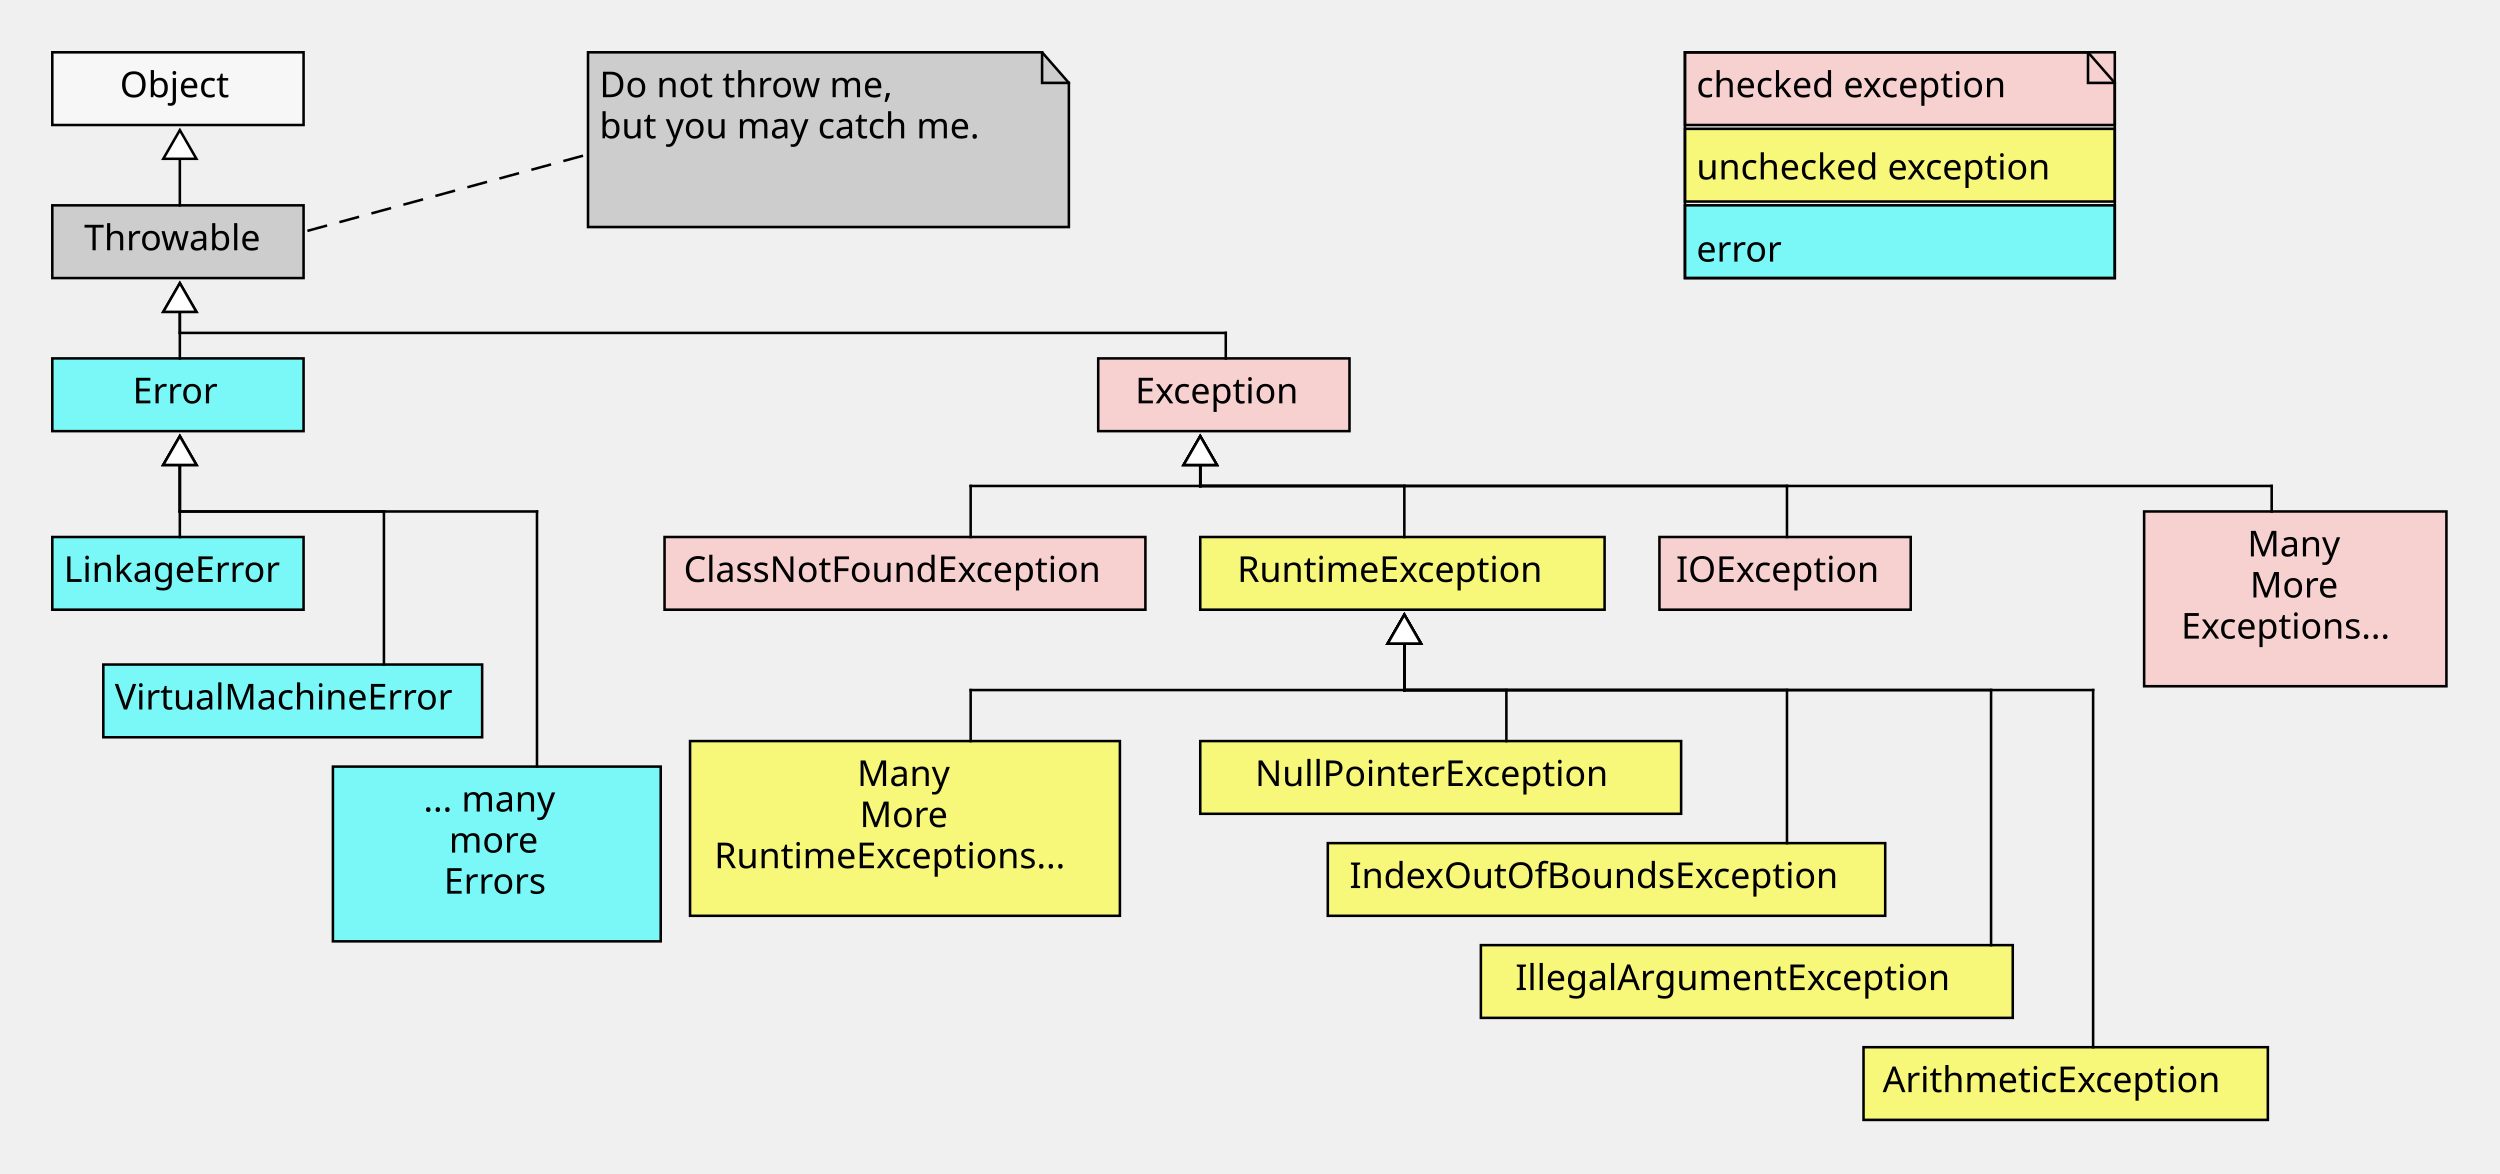
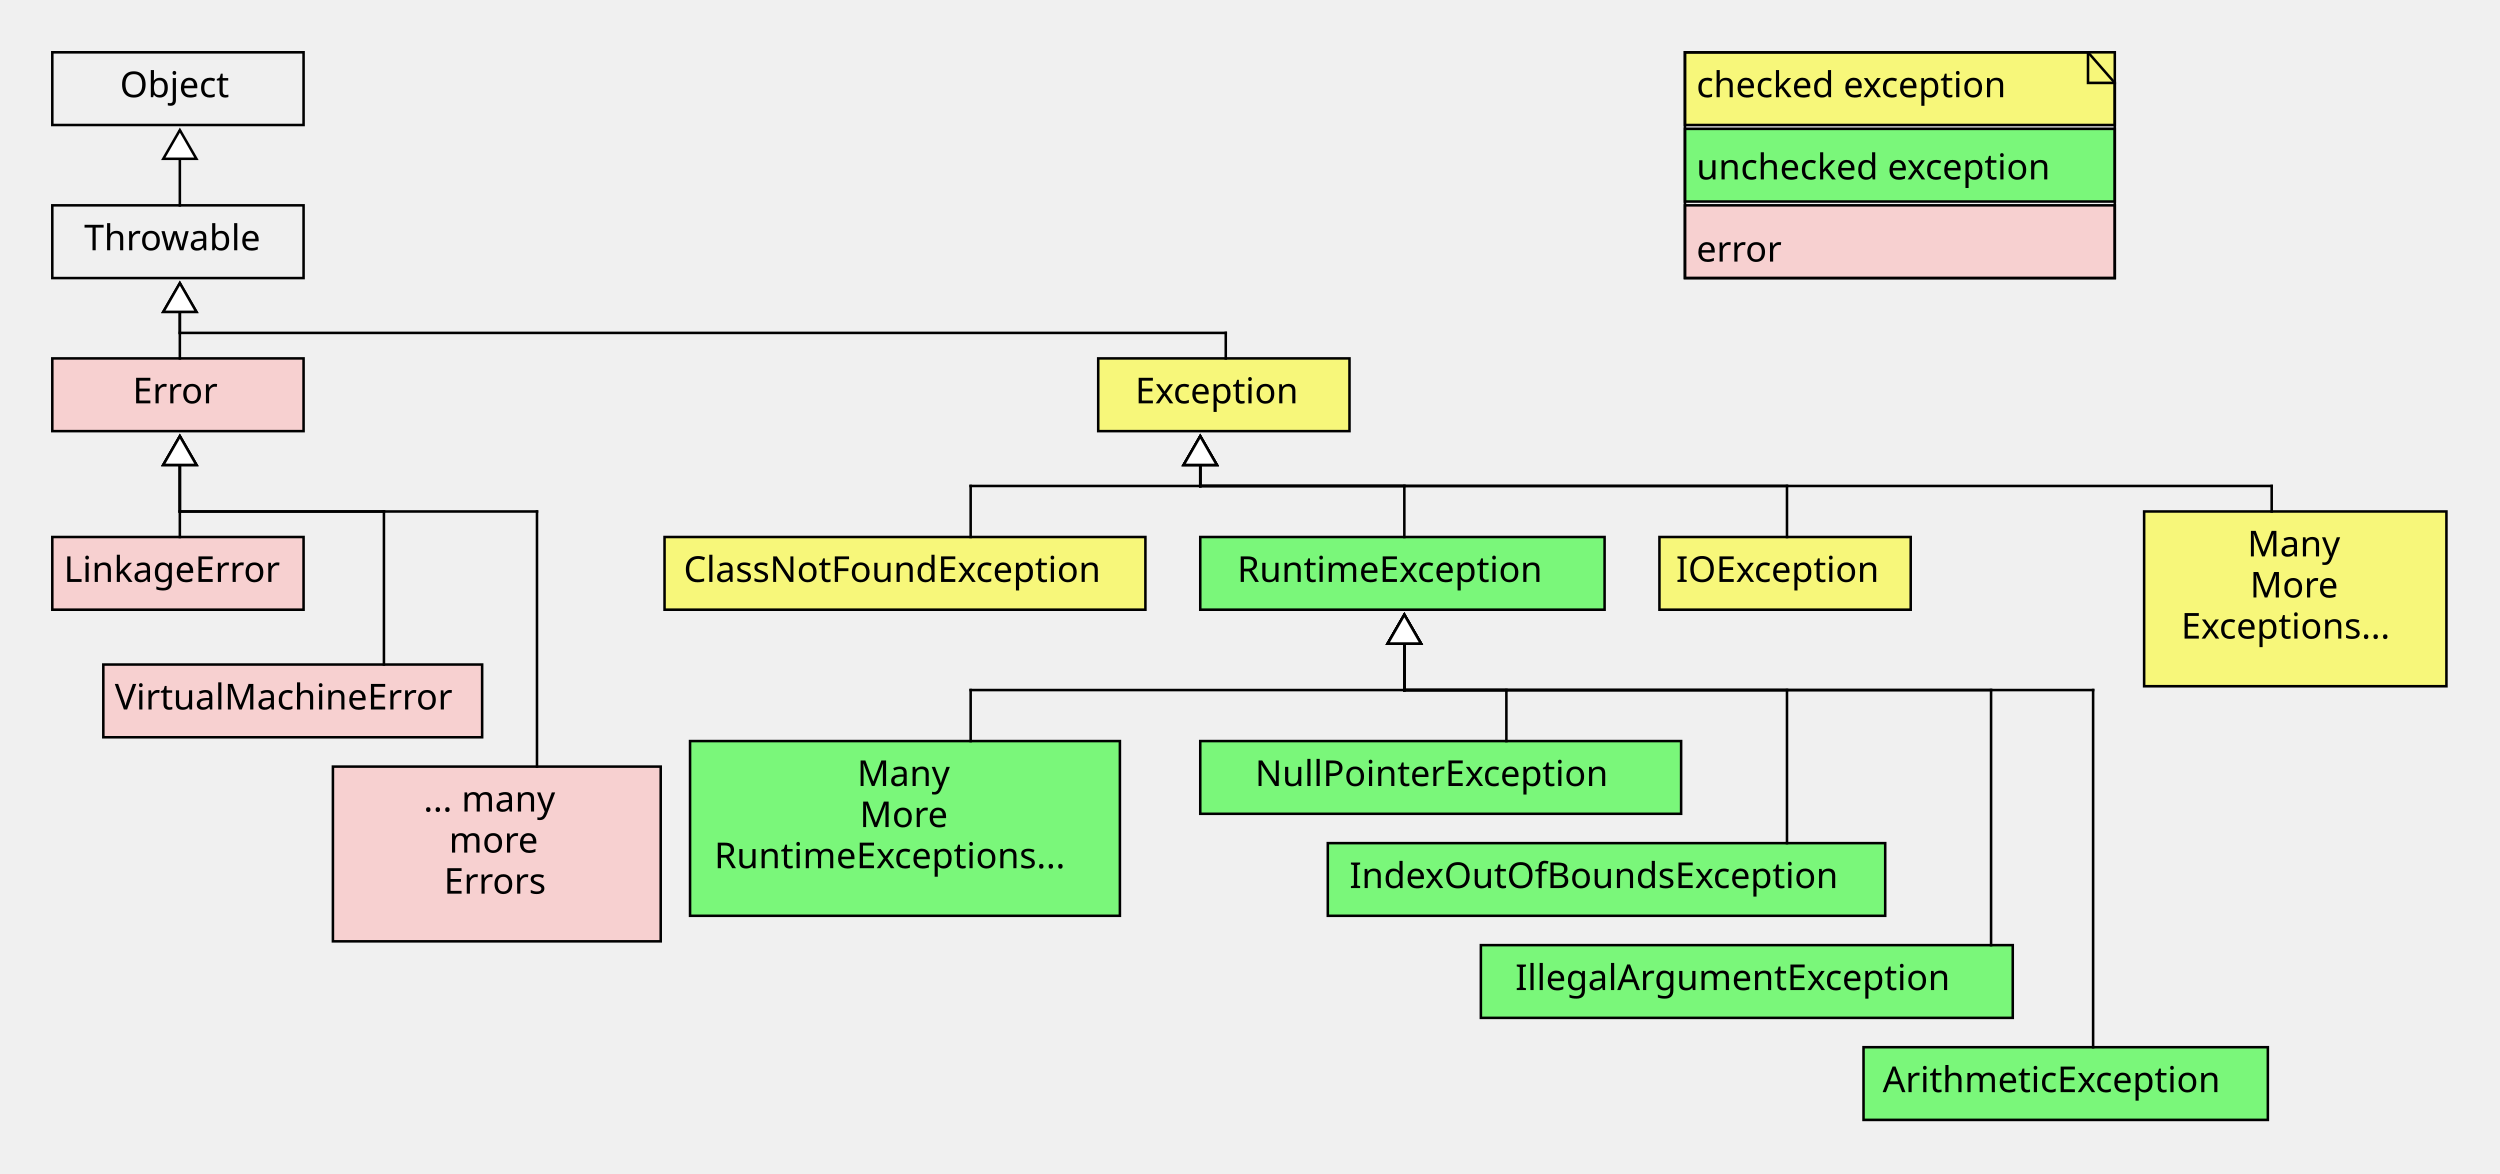
<svg xmlns="http://www.w3.org/2000/svg" fill-opacity="1" color-rendering="auto" color-interpolation="auto" text-rendering="auto" stroke="black" stroke-linecap="square" width="980" stroke-miterlimit="10" shape-rendering="auto" stroke-opacity="1" fill="black" stroke-dasharray="none" font-weight="normal" stroke-width="1" viewBox="20 20 980 460" height="460" font-family="'Dialog'" font-style="normal" stroke-linejoin="miter" font-size="12px" stroke-dashoffset="0" image-rendering="auto">
  <defs id="genericDefs" />
  <g>
    <defs id="defs1">
      <clipPath clipPathUnits="userSpaceOnUse" id="clipPath1">
        <path d="M0 0 L2147483647 0 L2147483647 2147483647 L0 2147483647 L0 0 Z" />
      </clipPath>
      <clipPath clipPathUnits="userSpaceOnUse" id="clipPath2">
-         <path d="M0 0 L0 70 L190 70 L190 0 Z" />
+         <path d="M0 0 L0 30 L170 30 L170 0 Z" />
      </clipPath>
      <clipPath clipPathUnits="userSpaceOnUse" id="clipPath3">
-         <path d="M0 0 L0 30 L170 30 L170 0 Z" />
+         <path d="M0 0 L0 90 L170 90 L170 0 Z" />
      </clipPath>
      <clipPath clipPathUnits="userSpaceOnUse" id="clipPath4">
-         <path d="M0 0 L0 90 L170 90 L170 0 Z" />
+         <path d="M0 0 L0 70 L120 70 L120 0 Z" />
      </clipPath>
      <clipPath clipPathUnits="userSpaceOnUse" id="clipPath5">
-         <path d="M0 0 L0 70 L120 70 L120 0 Z" />
+         <path d="M0 0 L0 30 L210 30 L210 0 Z" />
      </clipPath>
      <clipPath clipPathUnits="userSpaceOnUse" id="clipPath6">
-         <path d="M0 0 L0 30 L210 30 L210 0 Z" />
+         <path d="M0 0 L0 30 L220 30 L220 0 Z" />
      </clipPath>
      <clipPath clipPathUnits="userSpaceOnUse" id="clipPath7">
-         <path d="M0 0 L0 30 L220 30 L220 0 Z" />
+         <path d="M0 0 L0 30 L190 30 L190 0 Z" />
      </clipPath>
      <clipPath clipPathUnits="userSpaceOnUse" id="clipPath8">
-         <path d="M0 0 L0 30 L190 30 L190 0 Z" />
+         <path d="M0 0 L0 30 L160 30 L160 0 Z" />
      </clipPath>
      <clipPath clipPathUnits="userSpaceOnUse" id="clipPath9">
-         <path d="M0 0 L0 30 L160 30 L160 0 Z" />
+         <path d="M0 0 L0 70 L170 70 L170 0 Z" />
      </clipPath>
      <clipPath clipPathUnits="userSpaceOnUse" id="clipPath10">
-         <path d="M0 0 L0 70 L170 70 L170 0 Z" />
+         <path d="M0 0 L0 30 L100 30 L100 0 Z" />
      </clipPath>
      <clipPath clipPathUnits="userSpaceOnUse" id="clipPath11">
-         <path d="M0 0 L0 30 L100 30 L100 0 Z" />
+         <path d="M0 0 L0 70 L130 70 L130 0 Z" />
      </clipPath>
      <clipPath clipPathUnits="userSpaceOnUse" id="clipPath12">
-         <path d="M0 0 L0 70 L130 70 L130 0 Z" />
+         <path d="M0 0 L0 30 L150 30 L150 0 Z" />
      </clipPath>
      <clipPath clipPathUnits="userSpaceOnUse" id="clipPath13">
-         <path d="M0 0 L0 30 L150 30 L150 0 Z" />
+         <path d="M0 0 L0 200 L300 200 L300 0 Z" />
      </clipPath>
      <clipPath clipPathUnits="userSpaceOnUse" id="clipPath14">
-         <path d="M0 0 L0 60 L140 60 L140 0 Z" />
+         <path d="M0 0 L0 80 L70 80 L70 0 Z" />
      </clipPath>
      <clipPath clipPathUnits="userSpaceOnUse" id="clipPath15">
-         <path d="M0 0 L0 200 L300 200 L300 0 Z" />
+         <path d="M0 0 L0 120 L180 120 L180 0 Z" />
      </clipPath>
      <clipPath clipPathUnits="userSpaceOnUse" id="clipPath16">
-         <path d="M0 0 L0 80 L70 80 L70 0 Z" />
+         <path d="M0 0 L0 160 L260 160 L260 0 Z" />
      </clipPath>
      <clipPath clipPathUnits="userSpaceOnUse" id="clipPath17">
-         <path d="M0 0 L0 120 L180 120 L180 0 Z" />
+         <path d="M0 0 L0 80 L200 80 L200 0 Z" />
      </clipPath>
      <clipPath clipPathUnits="userSpaceOnUse" id="clipPath18">
-         <path d="M0 0 L0 160 L260 160 L260 0 Z" />
+         <path d="M0 0 L0 60 L450 60 L450 0 Z" />
      </clipPath>
      <clipPath clipPathUnits="userSpaceOnUse" id="clipPath19">
-         <path d="M0 0 L0 80 L200 80 L200 0 Z" />
+         <path d="M0 0 L0 70 L260 70 L260 0 Z" />
      </clipPath>
      <clipPath clipPathUnits="userSpaceOnUse" id="clipPath20">
-         <path d="M0 0 L0 60 L450 60 L450 0 Z" />
+         <path d="M0 0 L0 70 L110 70 L110 0 Z" />
      </clipPath>
      <clipPath clipPathUnits="userSpaceOnUse" id="clipPath21">
-         <path d="M0 0 L0 70 L260 70 L260 0 Z" />
+         <path d="M0 0 L0 60 L440 60 L440 0 Z" />
      </clipPath>
      <clipPath clipPathUnits="userSpaceOnUse" id="clipPath22">
-         <path d="M0 0 L0 70 L110 70 L110 0 Z" />
+         <path d="M0 0 L0 160 L170 160 L170 0 Z" />
      </clipPath>
      <clipPath clipPathUnits="userSpaceOnUse" id="clipPath23">
-         <path d="M0 0 L0 60 L440 60 L440 0 Z" />
+         <path d="M0 0 L0 120 L110 120 L110 0 Z" />
      </clipPath>
      <clipPath clipPathUnits="userSpaceOnUse" id="clipPath24">
-         <path d="M0 0 L0 160 L170 160 L170 0 Z" />
+         <path d="M0 0 L0 70 L30 70 L30 0 Z" />
      </clipPath>
      <clipPath clipPathUnits="userSpaceOnUse" id="clipPath25">
-         <path d="M0 0 L0 120 L110 120 L110 0 Z" />
-       </clipPath>
-       <clipPath clipPathUnits="userSpaceOnUse" id="clipPath26">
-         <path d="M0 0 L0 70 L30 70 L30 0 Z" />
-       </clipPath>
-       <clipPath clipPathUnits="userSpaceOnUse" id="clipPath27">
        <path d="M0 0 L0 60 L30 60 L30 0 Z" />
      </clipPath>
    </defs>
-     <g fill="rgb(170,170,170)" fill-opacity="0.49" transform="translate(250,40)" stroke-opacity="0.49" stroke="rgb(170,170,170)">
-       <path d="M0.5 0.5 L178.5 0.5 L189 12.5 L189 69 L0.5 69 Z" stroke="none" clip-path="url(#clipPath2)" />
-     </g>
-     <g transform="translate(250,40)">
-       <path fill="none" d="M0.5 0.5 L178.5 0.5 L189 12.5 L189 69 L0.5 69 Z" clip-path="url(#clipPath2)" />
-       <path fill="none" d="M178.5 0.5 L178.5 12.5 L189 12.5" clip-path="url(#clipPath2)" />
-       <text x="5" font-size="14px" y="18.109" clip-path="url(#clipPath2)" font-family="sans-serif" stroke="none" xml:space="preserve">Do not throw me,</text>
-       <text x="5" font-size="14px" y="34.219" clip-path="url(#clipPath2)" font-family="sans-serif" stroke="none" xml:space="preserve">but you may catch me.</text>
-     </g>
-     <g fill="rgb(0,255,255)" fill-opacity="0.49" transform="translate(680,100)" stroke-opacity="0.49" stroke="rgb(0,255,255)">
-       <rect x="0.5" width="168.5" height="28.5" y="0.5" clip-path="url(#clipPath3)" stroke="none" />
+     <g fill="rgb(255,175,175)" fill-opacity="0.49" transform="translate(680,100)" stroke-opacity="0.49" stroke="rgb(255,175,175)">
+       <rect x="0.5" width="168.5" height="28.5" y="0.5" clip-path="url(#clipPath2)" stroke="none" />
    </g>
    <g transform="translate(680,100)">
-       <rect fill="none" x="0.5" width="168.5" height="28.5" y="0.5" clip-path="url(#clipPath3)" />
-     </g>
-     <g fill="rgb(255,255,0)" fill-opacity="0.49" transform="translate(680,70)" stroke-opacity="0.49" stroke="rgb(255,255,0)">
-       <rect x="0.5" width="168.5" height="28.5" y="0.5" clip-path="url(#clipPath3)" stroke="none" />
+       <rect fill="none" x="0.5" width="168.5" height="28.5" y="0.5" clip-path="url(#clipPath2)" />
+     </g>
+     <g fill="rgb(0,255,0)" fill-opacity="0.49" transform="translate(680,70)" stroke-opacity="0.49" stroke="rgb(0,255,0)">
+       <rect x="0.5" width="168.5" height="28.5" y="0.5" clip-path="url(#clipPath2)" stroke="none" />
    </g>
    <g transform="translate(680,70)">
-       <rect fill="none" x="0.5" width="168.5" height="28.5" y="0.5" clip-path="url(#clipPath3)" />
-     </g>
-     <g fill="rgb(255,175,175)" fill-opacity="0.49" transform="translate(680,40)" stroke-opacity="0.49" stroke="rgb(255,175,175)">
-       <rect x="0.5" width="168.5" height="28.5" y="0.5" clip-path="url(#clipPath3)" stroke="none" />
+       <rect fill="none" x="0.5" width="168.5" height="28.5" y="0.5" clip-path="url(#clipPath2)" />
+     </g>
+     <g fill="rgb(255,255,0)" fill-opacity="0.49" transform="translate(680,40)" stroke-opacity="0.49" stroke="rgb(255,255,0)">
+       <rect x="0.5" width="168.5" height="28.5" y="0.5" clip-path="url(#clipPath2)" stroke="none" />
    </g>
    <g transform="translate(680,40)">
-       <rect fill="none" x="0.5" width="168.5" height="28.5" y="0.5" clip-path="url(#clipPath3)" />
+       <rect fill="none" x="0.5" width="168.5" height="28.5" y="0.5" clip-path="url(#clipPath2)" />
    </g>
    <g fill="rgb(255,255,255)" fill-opacity="0" transform="translate(680,40)" stroke-opacity="0" stroke="rgb(255,255,255)">
-       <path d="M0.5 0.5 L158.5 0.5 L169 12.5 L169 89 L0.5 89 Z" stroke="none" clip-path="url(#clipPath4)" />
+       <path d="M0.5 0.5 L158.5 0.5 L169 12.5 L169 89 L0.5 89 Z" stroke="none" clip-path="url(#clipPath3)" />
    </g>
    <g transform="translate(680,40)">
-       <path fill="none" d="M0.5 0.5 L158.5 0.5 L169 12.5 L169 89 L0.5 89 Z" clip-path="url(#clipPath4)" />
-       <path fill="none" d="M158.5 0.5 L158.5 12.5 L169 12.5" clip-path="url(#clipPath4)" />
-       <text x="5" font-size="14px" y="18.109" clip-path="url(#clipPath4)" font-family="sans-serif" stroke="none" xml:space="preserve">checked exception</text>
-       <text x="5" font-size="14px" y="50.328" clip-path="url(#clipPath4)" font-family="sans-serif" stroke="none" xml:space="preserve">unchecked exception</text>
-       <text x="5" font-size="14px" y="82.547" clip-path="url(#clipPath4)" font-family="sans-serif" stroke="none" xml:space="preserve">error</text>
-     </g>
-     <g fill="rgb(255,175,175)" fill-opacity="0.49" transform="translate(860,220)" stroke-opacity="0.49" stroke="rgb(255,175,175)">
-       <rect x="0.5" width="118.5" height="68.5" y="0.5" clip-path="url(#clipPath5)" stroke="none" />
+       <path fill="none" d="M0.5 0.5 L158.5 0.5 L169 12.5 L169 89 L0.5 89 Z" clip-path="url(#clipPath3)" />
+       <path fill="none" d="M158.5 0.5 L158.5 12.5 L169 12.5" clip-path="url(#clipPath3)" />
+       <text x="5" font-size="14px" y="18.109" clip-path="url(#clipPath3)" font-family="sans-serif" stroke="none" xml:space="preserve">checked exception</text>
+       <text x="5" font-size="14px" y="50.328" clip-path="url(#clipPath3)" font-family="sans-serif" stroke="none" xml:space="preserve">unchecked exception</text>
+       <text x="5" font-size="14px" y="82.547" clip-path="url(#clipPath3)" font-family="sans-serif" stroke="none" xml:space="preserve">error</text>
+     </g>
+     <g fill="rgb(255,255,0)" fill-opacity="0.49" transform="translate(860,220)" stroke-opacity="0.49" stroke="rgb(255,255,0)">
+       <rect x="0.5" width="118.5" height="68.5" y="0.5" clip-path="url(#clipPath4)" stroke="none" />
    </g>
    <g transform="translate(860,220)">
-       <rect fill="none" x="0.5" width="118.5" height="68.5" y="0.5" clip-path="url(#clipPath5)" />
-       <text x="41" font-size="14px" y="18.109" clip-path="url(#clipPath5)" font-family="sans-serif" stroke="none" xml:space="preserve">Many </text>
-       <text x="42" font-size="14px" y="34.219" clip-path="url(#clipPath5)" font-family="sans-serif" stroke="none" xml:space="preserve">More </text>
-       <text x="15" font-size="14px" y="50.328" clip-path="url(#clipPath5)" font-family="sans-serif" stroke="none" xml:space="preserve">Exceptions...</text>
-     </g>
-     <g fill="rgb(255,255,0)" fill-opacity="0.49" transform="translate(600,390)" stroke-opacity="0.49" stroke="rgb(255,255,0)">
-       <rect x="0.5" width="208.5" height="28.5" y="0.5" clip-path="url(#clipPath6)" stroke="none" />
+       <rect fill="none" x="0.5" width="118.5" height="68.5" y="0.5" clip-path="url(#clipPath4)" />
+       <text x="41" font-size="14px" y="18.109" clip-path="url(#clipPath4)" font-family="sans-serif" stroke="none" xml:space="preserve">Many </text>
+       <text x="42" font-size="14px" y="34.219" clip-path="url(#clipPath4)" font-family="sans-serif" stroke="none" xml:space="preserve">More </text>
+       <text x="15" font-size="14px" y="50.328" clip-path="url(#clipPath4)" font-family="sans-serif" stroke="none" xml:space="preserve">Exceptions...</text>
+     </g>
+     <g fill="rgb(0,255,0)" fill-opacity="0.49" transform="translate(600,390)" stroke-opacity="0.49" stroke="rgb(0,255,0)">
+       <rect x="0.5" width="208.5" height="28.5" y="0.5" clip-path="url(#clipPath5)" stroke="none" />
    </g>
    <g transform="translate(600,390)">
-       <rect fill="none" x="0.5" width="208.5" height="28.5" y="0.5" clip-path="url(#clipPath6)" />
-       <text x="14" font-size="14px" y="18.109" clip-path="url(#clipPath6)" font-family="sans-serif" stroke="none" xml:space="preserve">IllegalArgumentException</text>
-     </g>
-     <g fill="rgb(255,255,0)" fill-opacity="0.49" transform="translate(540,350)" stroke-opacity="0.49" stroke="rgb(255,255,0)">
-       <rect x="0.5" width="218.5" height="28.5" y="0.5" clip-path="url(#clipPath7)" stroke="none" />
+       <rect fill="none" x="0.5" width="208.5" height="28.5" y="0.5" clip-path="url(#clipPath5)" />
+       <text x="14" font-size="14px" y="18.109" clip-path="url(#clipPath5)" font-family="sans-serif" stroke="none" xml:space="preserve">IllegalArgumentException</text>
+     </g>
+     <g fill="rgb(0,255,0)" fill-opacity="0.49" transform="translate(540,350)" stroke-opacity="0.49" stroke="rgb(0,255,0)">
+       <rect x="0.5" width="218.5" height="28.5" y="0.5" clip-path="url(#clipPath6)" stroke="none" />
    </g>
    <g transform="translate(540,350)">
-       <rect fill="none" x="0.5" width="218.5" height="28.5" y="0.5" clip-path="url(#clipPath7)" />
-       <text x="9" font-size="14px" y="18.109" clip-path="url(#clipPath7)" font-family="sans-serif" stroke="none" xml:space="preserve">IndexOutOfBoundsException</text>
-     </g>
-     <g fill="rgb(255,255,0)" fill-opacity="0.49" transform="translate(490,310)" stroke-opacity="0.49" stroke="rgb(255,255,0)">
-       <rect x="0.5" width="188.5" height="28.5" y="0.5" clip-path="url(#clipPath8)" stroke="none" />
+       <rect fill="none" x="0.5" width="218.5" height="28.5" y="0.5" clip-path="url(#clipPath6)" />
+       <text x="9" font-size="14px" y="18.109" clip-path="url(#clipPath6)" font-family="sans-serif" stroke="none" xml:space="preserve">IndexOutOfBoundsException</text>
+     </g>
+     <g fill="rgb(0,255,0)" fill-opacity="0.49" transform="translate(490,310)" stroke-opacity="0.49" stroke="rgb(0,255,0)">
+       <rect x="0.5" width="188.5" height="28.5" y="0.5" clip-path="url(#clipPath7)" stroke="none" />
    </g>
    <g transform="translate(490,310)">
-       <rect fill="none" x="0.5" width="188.5" height="28.5" y="0.5" clip-path="url(#clipPath8)" />
-       <text x="22" font-size="14px" y="18.109" clip-path="url(#clipPath8)" font-family="sans-serif" stroke="none" xml:space="preserve">NullPointerException</text>
-     </g>
-     <g fill="rgb(255,255,0)" fill-opacity="0.49" transform="translate(750,430)" stroke-opacity="0.49" stroke="rgb(255,255,0)">
-       <rect x="0.5" width="158.5" height="28.5" y="0.5" clip-path="url(#clipPath9)" stroke="none" />
+       <rect fill="none" x="0.5" width="188.5" height="28.5" y="0.5" clip-path="url(#clipPath7)" />
+       <text x="22" font-size="14px" y="18.109" clip-path="url(#clipPath7)" font-family="sans-serif" stroke="none" xml:space="preserve">NullPointerException</text>
+     </g>
+     <g fill="rgb(0,255,0)" fill-opacity="0.49" transform="translate(750,430)" stroke-opacity="0.49" stroke="rgb(0,255,0)">
+       <rect x="0.5" width="158.5" height="28.5" y="0.5" clip-path="url(#clipPath8)" stroke="none" />
    </g>
    <g transform="translate(750,430)">
-       <rect fill="none" x="0.5" width="158.5" height="28.5" y="0.5" clip-path="url(#clipPath9)" />
-       <text x="8" font-size="14px" y="18.109" clip-path="url(#clipPath9)" font-family="sans-serif" stroke="none" xml:space="preserve">ArithmeticException</text>
-     </g>
-     <g fill="rgb(255,255,0)" fill-opacity="0.49" transform="translate(290,310)" stroke-opacity="0.49" stroke="rgb(255,255,0)">
-       <rect x="0.5" width="168.5" height="68.5" y="0.5" clip-path="url(#clipPath10)" stroke="none" />
+       <rect fill="none" x="0.5" width="158.5" height="28.5" y="0.5" clip-path="url(#clipPath8)" />
+       <text x="8" font-size="14px" y="18.109" clip-path="url(#clipPath8)" font-family="sans-serif" stroke="none" xml:space="preserve">ArithmeticException</text>
+     </g>
+     <g fill="rgb(0,255,0)" fill-opacity="0.49" transform="translate(290,310)" stroke-opacity="0.49" stroke="rgb(0,255,0)">
+       <rect x="0.5" width="168.5" height="68.5" y="0.5" clip-path="url(#clipPath9)" stroke="none" />
    </g>
    <g transform="translate(290,310)">
-       <rect fill="none" x="0.5" width="168.5" height="68.5" y="0.5" clip-path="url(#clipPath10)" />
-       <text x="66" font-size="14px" y="18.109" clip-path="url(#clipPath10)" font-family="sans-serif" stroke="none" xml:space="preserve">Many </text>
-       <text x="67" font-size="14px" y="34.219" clip-path="url(#clipPath10)" font-family="sans-serif" stroke="none" xml:space="preserve">More </text>
-       <text x="10" font-size="14px" y="50.328" clip-path="url(#clipPath10)" font-family="sans-serif" stroke="none" xml:space="preserve">RuntimeExceptions...</text>
-     </g>
-     <g fill="rgb(255,175,175)" fill-opacity="0.49" transform="translate(670,230)" stroke-opacity="0.49" stroke="rgb(255,175,175)">
-       <rect x="0.5" width="98.5" height="28.5" y="0.5" clip-path="url(#clipPath11)" stroke="none" />
+       <rect fill="none" x="0.5" width="168.5" height="68.5" y="0.5" clip-path="url(#clipPath9)" />
+       <text x="66" font-size="14px" y="18.109" clip-path="url(#clipPath9)" font-family="sans-serif" stroke="none" xml:space="preserve">Many </text>
+       <text x="67" font-size="14px" y="34.219" clip-path="url(#clipPath9)" font-family="sans-serif" stroke="none" xml:space="preserve">More </text>
+       <text x="10" font-size="14px" y="50.328" clip-path="url(#clipPath9)" font-family="sans-serif" stroke="none" xml:space="preserve">RuntimeExceptions...</text>
+     </g>
+     <g fill="rgb(255,255,0)" fill-opacity="0.49" transform="translate(670,230)" stroke-opacity="0.49" stroke="rgb(255,255,0)">
+       <rect x="0.5" width="98.5" height="28.5" y="0.5" clip-path="url(#clipPath10)" stroke="none" />
    </g>
    <g transform="translate(670,230)">
-       <rect fill="none" x="0.5" width="98.5" height="28.5" y="0.5" clip-path="url(#clipPath11)" />
-       <text x="7" font-size="14px" y="18.109" clip-path="url(#clipPath11)" font-family="sans-serif" stroke="none" xml:space="preserve">IOException</text>
-     </g>
-     <g fill="rgb(255,255,0)" fill-opacity="0.49" transform="translate(490,230)" stroke-opacity="0.49" stroke="rgb(255,255,0)">
-       <rect x="0.5" width="158.5" height="28.5" y="0.5" clip-path="url(#clipPath9)" stroke="none" />
+       <rect fill="none" x="0.5" width="98.5" height="28.5" y="0.5" clip-path="url(#clipPath10)" />
+       <text x="7" font-size="14px" y="18.109" clip-path="url(#clipPath10)" font-family="sans-serif" stroke="none" xml:space="preserve">IOException</text>
+     </g>
+     <g fill="rgb(0,255,0)" fill-opacity="0.49" transform="translate(490,230)" stroke-opacity="0.49" stroke="rgb(0,255,0)">
+       <rect x="0.5" width="158.5" height="28.5" y="0.5" clip-path="url(#clipPath8)" stroke="none" />
    </g>
    <g transform="translate(490,230)">
-       <rect fill="none" x="0.5" width="158.5" height="28.5" y="0.5" clip-path="url(#clipPath9)" />
-       <text x="15" font-size="14px" y="18.109" clip-path="url(#clipPath9)" font-family="sans-serif" stroke="none" xml:space="preserve">RuntimeException</text>
-     </g>
-     <g fill="rgb(255,175,175)" fill-opacity="0.49" transform="translate(280,230)" stroke-opacity="0.49" stroke="rgb(255,175,175)">
-       <rect x="0.5" width="188.5" height="28.5" y="0.5" clip-path="url(#clipPath8)" stroke="none" />
+       <rect fill="none" x="0.5" width="158.5" height="28.5" y="0.5" clip-path="url(#clipPath8)" />
+       <text x="15" font-size="14px" y="18.109" clip-path="url(#clipPath8)" font-family="sans-serif" stroke="none" xml:space="preserve">RuntimeException</text>
+     </g>
+     <g fill="rgb(255,255,0)" fill-opacity="0.49" transform="translate(280,230)" stroke-opacity="0.49" stroke="rgb(255,255,0)">
+       <rect x="0.5" width="188.5" height="28.5" y="0.5" clip-path="url(#clipPath7)" stroke="none" />
    </g>
    <g transform="translate(280,230)">
-       <rect fill="none" x="0.5" width="188.5" height="28.5" y="0.5" clip-path="url(#clipPath8)" />
-       <text x="8" font-size="14px" y="18.109" clip-path="url(#clipPath8)" font-family="sans-serif" stroke="none" xml:space="preserve">ClassNotFoundException</text>
-     </g>
-     <g fill="rgb(0,255,255)" fill-opacity="0.49" transform="translate(150,320)" stroke-opacity="0.49" stroke="rgb(0,255,255)">
-       <rect x="0.5" width="128.5" height="68.5" y="0.5" clip-path="url(#clipPath12)" stroke="none" />
+       <rect fill="none" x="0.5" width="188.5" height="28.5" y="0.5" clip-path="url(#clipPath7)" />
+       <text x="8" font-size="14px" y="18.109" clip-path="url(#clipPath7)" font-family="sans-serif" stroke="none" xml:space="preserve">ClassNotFoundException</text>
+     </g>
+     <g fill="rgb(255,175,175)" fill-opacity="0.49" transform="translate(150,320)" stroke-opacity="0.49" stroke="rgb(255,175,175)">
+       <rect x="0.5" width="128.5" height="68.5" y="0.5" clip-path="url(#clipPath11)" stroke="none" />
    </g>
    <g transform="translate(150,320)">
-       <rect fill="none" x="0.5" width="128.5" height="68.5" y="0.5" clip-path="url(#clipPath12)" />
-       <text x="36" font-size="14px" y="18.109" clip-path="url(#clipPath12)" font-family="sans-serif" stroke="none" xml:space="preserve">... many </text>
-       <text x="46" font-size="14px" y="34.219" clip-path="url(#clipPath12)" font-family="sans-serif" stroke="none" xml:space="preserve">more </text>
-       <text x="44" font-size="14px" y="50.328" clip-path="url(#clipPath12)" font-family="sans-serif" stroke="none" xml:space="preserve">Errors</text>
-     </g>
-     <g fill="rgb(0,255,255)" fill-opacity="0.49" transform="translate(60,280)" stroke-opacity="0.49" stroke="rgb(0,255,255)">
-       <rect x="0.5" width="148.5" height="28.5" y="0.5" clip-path="url(#clipPath13)" stroke="none" />
+       <rect fill="none" x="0.5" width="128.5" height="68.5" y="0.5" clip-path="url(#clipPath11)" />
+       <text x="36" font-size="14px" y="18.109" clip-path="url(#clipPath11)" font-family="sans-serif" stroke="none" xml:space="preserve">... many </text>
+       <text x="46" font-size="14px" y="34.219" clip-path="url(#clipPath11)" font-family="sans-serif" stroke="none" xml:space="preserve">more </text>
+       <text x="44" font-size="14px" y="50.328" clip-path="url(#clipPath11)" font-family="sans-serif" stroke="none" xml:space="preserve">Errors</text>
+     </g>
+     <g fill="rgb(255,175,175)" fill-opacity="0.49" transform="translate(60,280)" stroke-opacity="0.49" stroke="rgb(255,175,175)">
+       <rect x="0.5" width="148.5" height="28.5" y="0.5" clip-path="url(#clipPath12)" stroke="none" />
    </g>
    <g transform="translate(60,280)">
-       <rect fill="none" x="0.5" width="148.5" height="28.5" y="0.5" clip-path="url(#clipPath13)" />
-       <text x="5" font-size="14px" y="18.109" clip-path="url(#clipPath13)" font-family="sans-serif" stroke="none" xml:space="preserve">VirtualMachineError</text>
-     </g>
-     <g fill="rgb(0,255,255)" fill-opacity="0.49" transform="translate(40,230)" stroke-opacity="0.49" stroke="rgb(0,255,255)">
-       <rect x="0.5" width="98.5" height="28.5" y="0.5" clip-path="url(#clipPath11)" stroke="none" />
+       <rect fill="none" x="0.5" width="148.5" height="28.5" y="0.5" clip-path="url(#clipPath12)" />
+       <text x="5" font-size="14px" y="18.109" clip-path="url(#clipPath12)" font-family="sans-serif" stroke="none" xml:space="preserve">VirtualMachineError</text>
+     </g>
+     <g fill="rgb(255,175,175)" fill-opacity="0.49" transform="translate(40,230)" stroke-opacity="0.49" stroke="rgb(255,175,175)">
+       <rect x="0.5" width="98.5" height="28.5" y="0.5" clip-path="url(#clipPath10)" stroke="none" />
    </g>
    <g transform="translate(40,230)">
-       <rect fill="none" x="0.5" width="98.5" height="28.5" y="0.5" clip-path="url(#clipPath11)" />
-       <text x="5" font-size="14px" y="18.109" clip-path="url(#clipPath11)" font-family="sans-serif" stroke="none" xml:space="preserve">LinkageError</text>
-     </g>
-     <g fill="rgb(255,175,175)" fill-opacity="0.49" transform="translate(450,160)" stroke-opacity="0.49" stroke="rgb(255,175,175)">
-       <rect x="0.5" width="98.5" height="28.5" y="0.5" clip-path="url(#clipPath11)" stroke="none" />
+       <rect fill="none" x="0.5" width="98.5" height="28.5" y="0.5" clip-path="url(#clipPath10)" />
+       <text x="5" font-size="14px" y="18.109" clip-path="url(#clipPath10)" font-family="sans-serif" stroke="none" xml:space="preserve">LinkageError</text>
+     </g>
+     <g fill="rgb(255,255,0)" fill-opacity="0.49" transform="translate(450,160)" stroke-opacity="0.49" stroke="rgb(255,255,0)">
+       <rect x="0.5" width="98.5" height="28.5" y="0.5" clip-path="url(#clipPath10)" stroke="none" />
    </g>
    <g transform="translate(450,160)">
-       <rect fill="none" x="0.5" width="98.5" height="28.5" y="0.5" clip-path="url(#clipPath11)" />
-       <text x="15" font-size="14px" y="18.109" clip-path="url(#clipPath11)" font-family="sans-serif" stroke="none" xml:space="preserve">Exception</text>
-     </g>
-     <g fill="rgb(0,255,255)" fill-opacity="0.49" transform="translate(40,160)" stroke-opacity="0.49" stroke="rgb(0,255,255)">
-       <rect x="0.5" width="98.5" height="28.5" y="0.5" clip-path="url(#clipPath11)" stroke="none" />
+       <rect fill="none" x="0.5" width="98.5" height="28.5" y="0.5" clip-path="url(#clipPath10)" />
+       <text x="15" font-size="14px" y="18.109" clip-path="url(#clipPath10)" font-family="sans-serif" stroke="none" xml:space="preserve">Exception</text>
+     </g>
+     <g fill="rgb(255,175,175)" fill-opacity="0.49" transform="translate(40,160)" stroke-opacity="0.49" stroke="rgb(255,175,175)">
+       <rect x="0.5" width="98.5" height="28.5" y="0.5" clip-path="url(#clipPath10)" stroke="none" />
    </g>
    <g transform="translate(40,160)">
-       <rect fill="none" x="0.5" width="98.5" height="28.5" y="0.5" clip-path="url(#clipPath11)" />
-       <text x="32" font-size="14px" y="18.109" clip-path="url(#clipPath11)" font-family="sans-serif" stroke="none" xml:space="preserve">Error</text>
-     </g>
-     <g fill="rgb(170,170,170)" fill-opacity="0.49" transform="translate(40,100)" stroke-opacity="0.49" stroke="rgb(170,170,170)">
-       <rect x="0.5" width="98.5" height="28.5" y="0.5" clip-path="url(#clipPath11)" stroke="none" />
+       <rect fill="none" x="0.5" width="98.5" height="28.5" y="0.5" clip-path="url(#clipPath10)" />
+       <text x="32" font-size="14px" y="18.109" clip-path="url(#clipPath10)" font-family="sans-serif" stroke="none" xml:space="preserve">Error</text>
+     </g>
+     <g fill="rgb(255,255,255)" fill-opacity="0" transform="translate(40,100)" stroke-opacity="0" stroke="rgb(255,255,255)">
+       <rect x="0.5" width="98.5" height="28.5" y="0.5" clip-path="url(#clipPath10)" stroke="none" />
    </g>
    <g transform="translate(40,100)">
-       <rect fill="none" x="0.5" width="98.5" height="28.5" y="0.5" clip-path="url(#clipPath11)" />
-       <text x="13" font-size="14px" y="18.109" clip-path="url(#clipPath11)" font-family="sans-serif" stroke="none" xml:space="preserve">Throwable</text>
-     </g>
-     <g fill="rgb(255,255,255)" fill-opacity="0.49" transform="translate(40,40)" stroke-opacity="0.49" stroke="rgb(255,255,255)">
-       <rect x="0.5" width="98.5" height="28.5" y="0.5" clip-path="url(#clipPath11)" stroke="none" />
+       <rect fill="none" x="0.5" width="98.5" height="28.5" y="0.5" clip-path="url(#clipPath10)" />
+       <text x="13" font-size="14px" y="18.109" clip-path="url(#clipPath10)" font-family="sans-serif" stroke="none" xml:space="preserve">Throwable</text>
+     </g>
+     <g fill="rgb(255,255,255)" fill-opacity="0" transform="translate(40,40)" stroke-opacity="0" stroke="rgb(255,255,255)">
+       <rect x="0.5" width="98.5" height="28.5" y="0.5" clip-path="url(#clipPath10)" stroke="none" />
    </g>
    <g transform="translate(40,40)">
-       <rect fill="none" x="0.5" width="98.5" height="28.5" y="0.5" clip-path="url(#clipPath11)" />
-       <text x="27" font-size="14px" y="18.109" clip-path="url(#clipPath11)" font-family="sans-serif" stroke="none" xml:space="preserve">Object</text>
-     </g>
-     <g stroke-dasharray="8,5" stroke-miterlimit="5" transform="translate(130,70)" stroke-linecap="butt">
-       <path fill="none" d="M10.5 40.5 L120.5 10.5" clip-path="url(#clipPath14)" />
+       <rect fill="none" x="0.5" width="98.5" height="28.5" y="0.5" clip-path="url(#clipPath10)" />
+       <text x="27" font-size="14px" y="18.109" clip-path="url(#clipPath10)" font-family="sans-serif" stroke="none" xml:space="preserve">Object</text>
+     </g>
+     <g transform="translate(560,250)">
+       <path fill="none" d="M10.5 11.5 L10.5 40.5" clip-path="url(#clipPath13)" />
+       <path fill="none" d="M10.5 40.5 L280.5 40.5" clip-path="url(#clipPath13)" />
+       <path fill="none" d="M280.5 40.5 L280.5 180.5" clip-path="url(#clipPath13)" />
+       <path fill="white" d="M4 22.258 L10.5 11 L17 22.258 Z" clip-path="url(#clipPath13)" stroke="none" />
+       <path fill="none" d="M4 22.258 L10.5 11 L17 22.258 Z" clip-path="url(#clipPath13)" />
+     </g>
+     <g transform="translate(560,250)">
+       <path fill="none" d="M10.5 11.5 L10.5 40.5" clip-path="url(#clipPath14)" />
+       <path fill="none" d="M10.5 40.5 L50.5 40.5" clip-path="url(#clipPath14)" />
+       <path fill="none" d="M50.5 40.5 L50.5 60.5" clip-path="url(#clipPath14)" />
+       <path fill="white" d="M4 22.258 L10.5 11 L17 22.258 Z" clip-path="url(#clipPath14)" stroke="none" />
+       <path fill="none" d="M4 22.258 L10.5 11 L17 22.258 Z" clip-path="url(#clipPath14)" />
    </g>
    <g transform="translate(560,250)">
      <path fill="none" d="M10.5 11.5 L10.5 40.5" clip-path="url(#clipPath15)" />
-       <path fill="none" d="M10.5 40.5 L280.5 40.5" clip-path="url(#clipPath15)" />
-       <path fill="none" d="M280.5 40.5 L280.5 180.5" clip-path="url(#clipPath15)" />
+       <path fill="none" d="M10.5 40.5 L160.5 40.5" clip-path="url(#clipPath15)" />
+       <path fill="none" d="M160.5 40.5 L160.5 100.5" clip-path="url(#clipPath15)" />
      <path fill="white" d="M4 22.258 L10.5 11 L17 22.258 Z" clip-path="url(#clipPath15)" stroke="none" />
      <path fill="none" d="M4 22.258 L10.5 11 L17 22.258 Z" clip-path="url(#clipPath15)" />
    </g>
    <g transform="translate(560,250)">
      <path fill="none" d="M10.5 11.5 L10.5 40.5" clip-path="url(#clipPath16)" />
-       <path fill="none" d="M10.5 40.5 L50.5 40.5" clip-path="url(#clipPath16)" />
-       <path fill="none" d="M50.5 40.5 L50.5 60.5" clip-path="url(#clipPath16)" />
+       <path fill="none" d="M10.5 40.5 L240.5 40.5" clip-path="url(#clipPath16)" />
+       <path fill="none" d="M240.5 40.5 L240.5 140.5" clip-path="url(#clipPath16)" />
      <path fill="white" d="M4 22.258 L10.5 11 L17 22.258 Z" clip-path="url(#clipPath16)" stroke="none" />
      <path fill="none" d="M4 22.258 L10.5 11 L17 22.258 Z" clip-path="url(#clipPath16)" />
    </g>
-     <g transform="translate(560,250)">
-       <path fill="none" d="M10.5 11.5 L10.5 40.5" clip-path="url(#clipPath17)" />
-       <path fill="none" d="M10.5 40.5 L160.5 40.5" clip-path="url(#clipPath17)" />
-       <path fill="none" d="M160.5 40.5 L160.5 100.5" clip-path="url(#clipPath17)" />
-       <path fill="white" d="M4 22.258 L10.5 11 L17 22.258 Z" clip-path="url(#clipPath17)" stroke="none" />
-       <path fill="none" d="M4 22.258 L10.5 11 L17 22.258 Z" clip-path="url(#clipPath17)" />
-     </g>
-     <g transform="translate(560,250)">
-       <path fill="none" d="M10.5 11.5 L10.5 40.5" clip-path="url(#clipPath18)" />
-       <path fill="none" d="M10.5 40.5 L240.5 40.5" clip-path="url(#clipPath18)" />
-       <path fill="none" d="M240.5 40.5 L240.5 140.5" clip-path="url(#clipPath18)" />
+     <g transform="translate(390,250)">
+       <path fill="none" d="M180.5 11.5 L180.5 40.5" clip-path="url(#clipPath17)" />
+       <path fill="none" d="M180.5 40.5 L10.5 40.5" clip-path="url(#clipPath17)" />
+       <path fill="none" d="M10.5 40.5 L10.5 60.5" clip-path="url(#clipPath17)" />
+       <path fill="white" d="M174 22.258 L180.5 11 L187 22.258 Z" clip-path="url(#clipPath17)" stroke="none" />
+       <path fill="none" d="M174 22.258 L180.5 11 L187 22.258 Z" clip-path="url(#clipPath17)" />
+     </g>
+     <g transform="translate(480,180)">
+       <path fill="none" d="M10.5 11.5 L10.5 30.5" clip-path="url(#clipPath18)" />
+       <path fill="none" d="M10.5 30.5 L430.5 30.5" clip-path="url(#clipPath18)" />
+       <path fill="none" d="M430.5 30.5 L430.5 40.5" clip-path="url(#clipPath18)" />
      <path fill="white" d="M4 22.258 L10.5 11 L17 22.258 Z" clip-path="url(#clipPath18)" stroke="none" />
      <path fill="none" d="M4 22.258 L10.5 11 L17 22.258 Z" clip-path="url(#clipPath18)" />
    </g>
-     <g transform="translate(390,250)">
-       <path fill="none" d="M180.5 11.5 L180.5 40.5" clip-path="url(#clipPath19)" />
-       <path fill="none" d="M180.5 40.5 L10.5 40.5" clip-path="url(#clipPath19)" />
-       <path fill="none" d="M10.5 40.5 L10.5 60.5" clip-path="url(#clipPath19)" />
-       <path fill="white" d="M174 22.258 L180.5 11 L187 22.258 Z" clip-path="url(#clipPath19)" stroke="none" />
-       <path fill="none" d="M174 22.258 L180.5 11 L187 22.258 Z" clip-path="url(#clipPath19)" />
+     <g transform="translate(480,180)">
+       <path fill="none" d="M10.5 11.5 L10.5 30.5" clip-path="url(#clipPath19)" />
+       <path fill="none" d="M10.5 30.5 L240.5 30.5" clip-path="url(#clipPath19)" />
+       <path fill="none" d="M240.5 30.5 L240.5 50.5" clip-path="url(#clipPath19)" />
+       <path fill="white" d="M4 22.258 L10.5 11 L17 22.258 Z" clip-path="url(#clipPath19)" stroke="none" />
+       <path fill="none" d="M4 22.258 L10.5 11 L17 22.258 Z" clip-path="url(#clipPath19)" />
    </g>
    <g transform="translate(480,180)">
      <path fill="none" d="M10.5 11.5 L10.5 30.5" clip-path="url(#clipPath20)" />
-       <path fill="none" d="M10.5 30.5 L430.5 30.5" clip-path="url(#clipPath20)" />
-       <path fill="none" d="M430.5 30.5 L430.5 40.5" clip-path="url(#clipPath20)" />
+       <path fill="none" d="M10.5 30.5 L90.5 30.5" clip-path="url(#clipPath20)" />
+       <path fill="none" d="M90.5 30.5 L90.5 50.5" clip-path="url(#clipPath20)" />
      <path fill="white" d="M4 22.258 L10.5 11 L17 22.258 Z" clip-path="url(#clipPath20)" stroke="none" />
      <path fill="none" d="M4 22.258 L10.5 11 L17 22.258 Z" clip-path="url(#clipPath20)" />
    </g>
-     <g transform="translate(480,180)">
+     <g transform="translate(80,120)">
      <path fill="none" d="M10.5 11.5 L10.5 30.5" clip-path="url(#clipPath21)" />
-       <path fill="none" d="M10.5 30.5 L240.5 30.5" clip-path="url(#clipPath21)" />
-       <path fill="none" d="M240.5 30.5 L240.5 50.5" clip-path="url(#clipPath21)" />
+       <path fill="none" d="M10.5 30.5 L420.5 30.5" clip-path="url(#clipPath21)" />
+       <path fill="none" d="M420.5 30.5 L420.5 40.5" clip-path="url(#clipPath21)" />
      <path fill="white" d="M4 22.258 L10.5 11 L17 22.258 Z" clip-path="url(#clipPath21)" stroke="none" />
      <path fill="none" d="M4 22.258 L10.5 11 L17 22.258 Z" clip-path="url(#clipPath21)" />
    </g>
-     <g transform="translate(480,180)">
-       <path fill="none" d="M10.5 11.5 L10.5 30.5" clip-path="url(#clipPath22)" />
-       <path fill="none" d="M10.5 30.5 L90.5 30.5" clip-path="url(#clipPath22)" />
-       <path fill="none" d="M90.5 30.5 L90.5 50.5" clip-path="url(#clipPath22)" />
+     <g transform="translate(390,180)">
+       <path fill="none" d="M100.5 11.5 L100.5 30.5" clip-path="url(#clipPath4)" />
+       <path fill="none" d="M100.5 30.5 L10.5 30.5" clip-path="url(#clipPath4)" />
+       <path fill="none" d="M10.5 30.5 L10.5 50.5" clip-path="url(#clipPath4)" />
+       <path fill="white" d="M94 22.258 L100.5 11 L107 22.258 Z" clip-path="url(#clipPath4)" stroke="none" />
+       <path fill="none" d="M94 22.258 L100.5 11 L107 22.258 Z" clip-path="url(#clipPath4)" />
+     </g>
+     <g transform="translate(80,180)">
+       <path fill="none" d="M10.5 11.5 L10.5 40.5" clip-path="url(#clipPath22)" />
+       <path fill="none" d="M10.5 40.5 L150.5 40.5" clip-path="url(#clipPath22)" />
+       <path fill="none" d="M150.5 40.5 L150.5 140.5" clip-path="url(#clipPath22)" />
      <path fill="white" d="M4 22.258 L10.5 11 L17 22.258 Z" clip-path="url(#clipPath22)" stroke="none" />
      <path fill="none" d="M4 22.258 L10.5 11 L17 22.258 Z" clip-path="url(#clipPath22)" />
    </g>
-     <g transform="translate(80,120)">
-       <path fill="none" d="M10.5 11.5 L10.5 30.5" clip-path="url(#clipPath23)" />
-       <path fill="none" d="M10.5 30.5 L420.5 30.5" clip-path="url(#clipPath23)" />
-       <path fill="none" d="M420.5 30.5 L420.5 40.5" clip-path="url(#clipPath23)" />
+     <g transform="translate(80,180)">
+       <path fill="none" d="M10.5 11.5 L10.5 40.5" clip-path="url(#clipPath23)" />
+       <path fill="none" d="M10.5 40.5 L90.5 40.5" clip-path="url(#clipPath23)" />
+       <path fill="none" d="M90.5 40.5 L90.5 100.5" clip-path="url(#clipPath23)" />
      <path fill="white" d="M4 22.258 L10.5 11 L17 22.258 Z" clip-path="url(#clipPath23)" stroke="none" />
      <path fill="none" d="M4 22.258 L10.5 11 L17 22.258 Z" clip-path="url(#clipPath23)" />
    </g>
-     <g transform="translate(390,180)">
-       <path fill="none" d="M100.5 11.5 L100.5 30.5" clip-path="url(#clipPath5)" />
-       <path fill="none" d="M100.5 30.5 L10.5 30.5" clip-path="url(#clipPath5)" />
-       <path fill="none" d="M10.5 30.5 L10.5 50.5" clip-path="url(#clipPath5)" />
-       <path fill="white" d="M94 22.258 L100.5 11 L107 22.258 Z" clip-path="url(#clipPath5)" stroke="none" />
-       <path fill="none" d="M94 22.258 L100.5 11 L107 22.258 Z" clip-path="url(#clipPath5)" />
-     </g>
    <g transform="translate(80,180)">
-       <path fill="none" d="M10.5 11.5 L10.5 40.5" clip-path="url(#clipPath24)" />
-       <path fill="none" d="M10.5 40.5 L150.5 40.5" clip-path="url(#clipPath24)" />
-       <path fill="none" d="M150.5 40.5 L150.5 140.5" clip-path="url(#clipPath24)" />
+       <path fill="none" d="M10.5 11.5 L10.5 50.5" clip-path="url(#clipPath24)" />
      <path fill="white" d="M4 22.258 L10.5 11 L17 22.258 Z" clip-path="url(#clipPath24)" stroke="none" />
      <path fill="none" d="M4 22.258 L10.5 11 L17 22.258 Z" clip-path="url(#clipPath24)" />
    </g>
-     <g transform="translate(80,180)">
+     <g transform="translate(80,120)">
      <path fill="none" d="M10.5 11.5 L10.5 40.5" clip-path="url(#clipPath25)" />
-       <path fill="none" d="M10.5 40.5 L90.5 40.5" clip-path="url(#clipPath25)" />
-       <path fill="none" d="M90.5 40.5 L90.5 100.5" clip-path="url(#clipPath25)" />
      <path fill="white" d="M4 22.258 L10.5 11 L17 22.258 Z" clip-path="url(#clipPath25)" stroke="none" />
      <path fill="none" d="M4 22.258 L10.5 11 L17 22.258 Z" clip-path="url(#clipPath25)" />
    </g>
-     <g transform="translate(80,180)">
-       <path fill="none" d="M10.5 11.5 L10.5 50.5" clip-path="url(#clipPath26)" />
-       <path fill="white" d="M4 22.258 L10.5 11 L17 22.258 Z" clip-path="url(#clipPath26)" stroke="none" />
-       <path fill="none" d="M4 22.258 L10.5 11 L17 22.258 Z" clip-path="url(#clipPath26)" />
-     </g>
-     <g transform="translate(80,120)">
-       <path fill="none" d="M10.5 11.5 L10.5 40.5" clip-path="url(#clipPath27)" />
-       <path fill="white" d="M4 22.258 L10.5 11 L17 22.258 Z" clip-path="url(#clipPath27)" stroke="none" />
-       <path fill="none" d="M4 22.258 L10.5 11 L17 22.258 Z" clip-path="url(#clipPath27)" />
-     </g>
    <g transform="translate(80,60)">
-       <path fill="none" d="M10.5 11.5 L10.5 40.5" clip-path="url(#clipPath27)" />
-       <path fill="white" d="M4 22.258 L10.5 11 L17 22.258 Z" clip-path="url(#clipPath27)" stroke="none" />
-       <path fill="none" d="M4 22.258 L10.5 11 L17 22.258 Z" clip-path="url(#clipPath27)" />
+       <path fill="none" d="M10.5 11.5 L10.5 40.5" clip-path="url(#clipPath25)" />
+       <path fill="white" d="M4 22.258 L10.5 11 L17 22.258 Z" clip-path="url(#clipPath25)" stroke="none" />
+       <path fill="none" d="M4 22.258 L10.5 11 L17 22.258 Z" clip-path="url(#clipPath25)" />
    </g>
  </g>
</svg>
